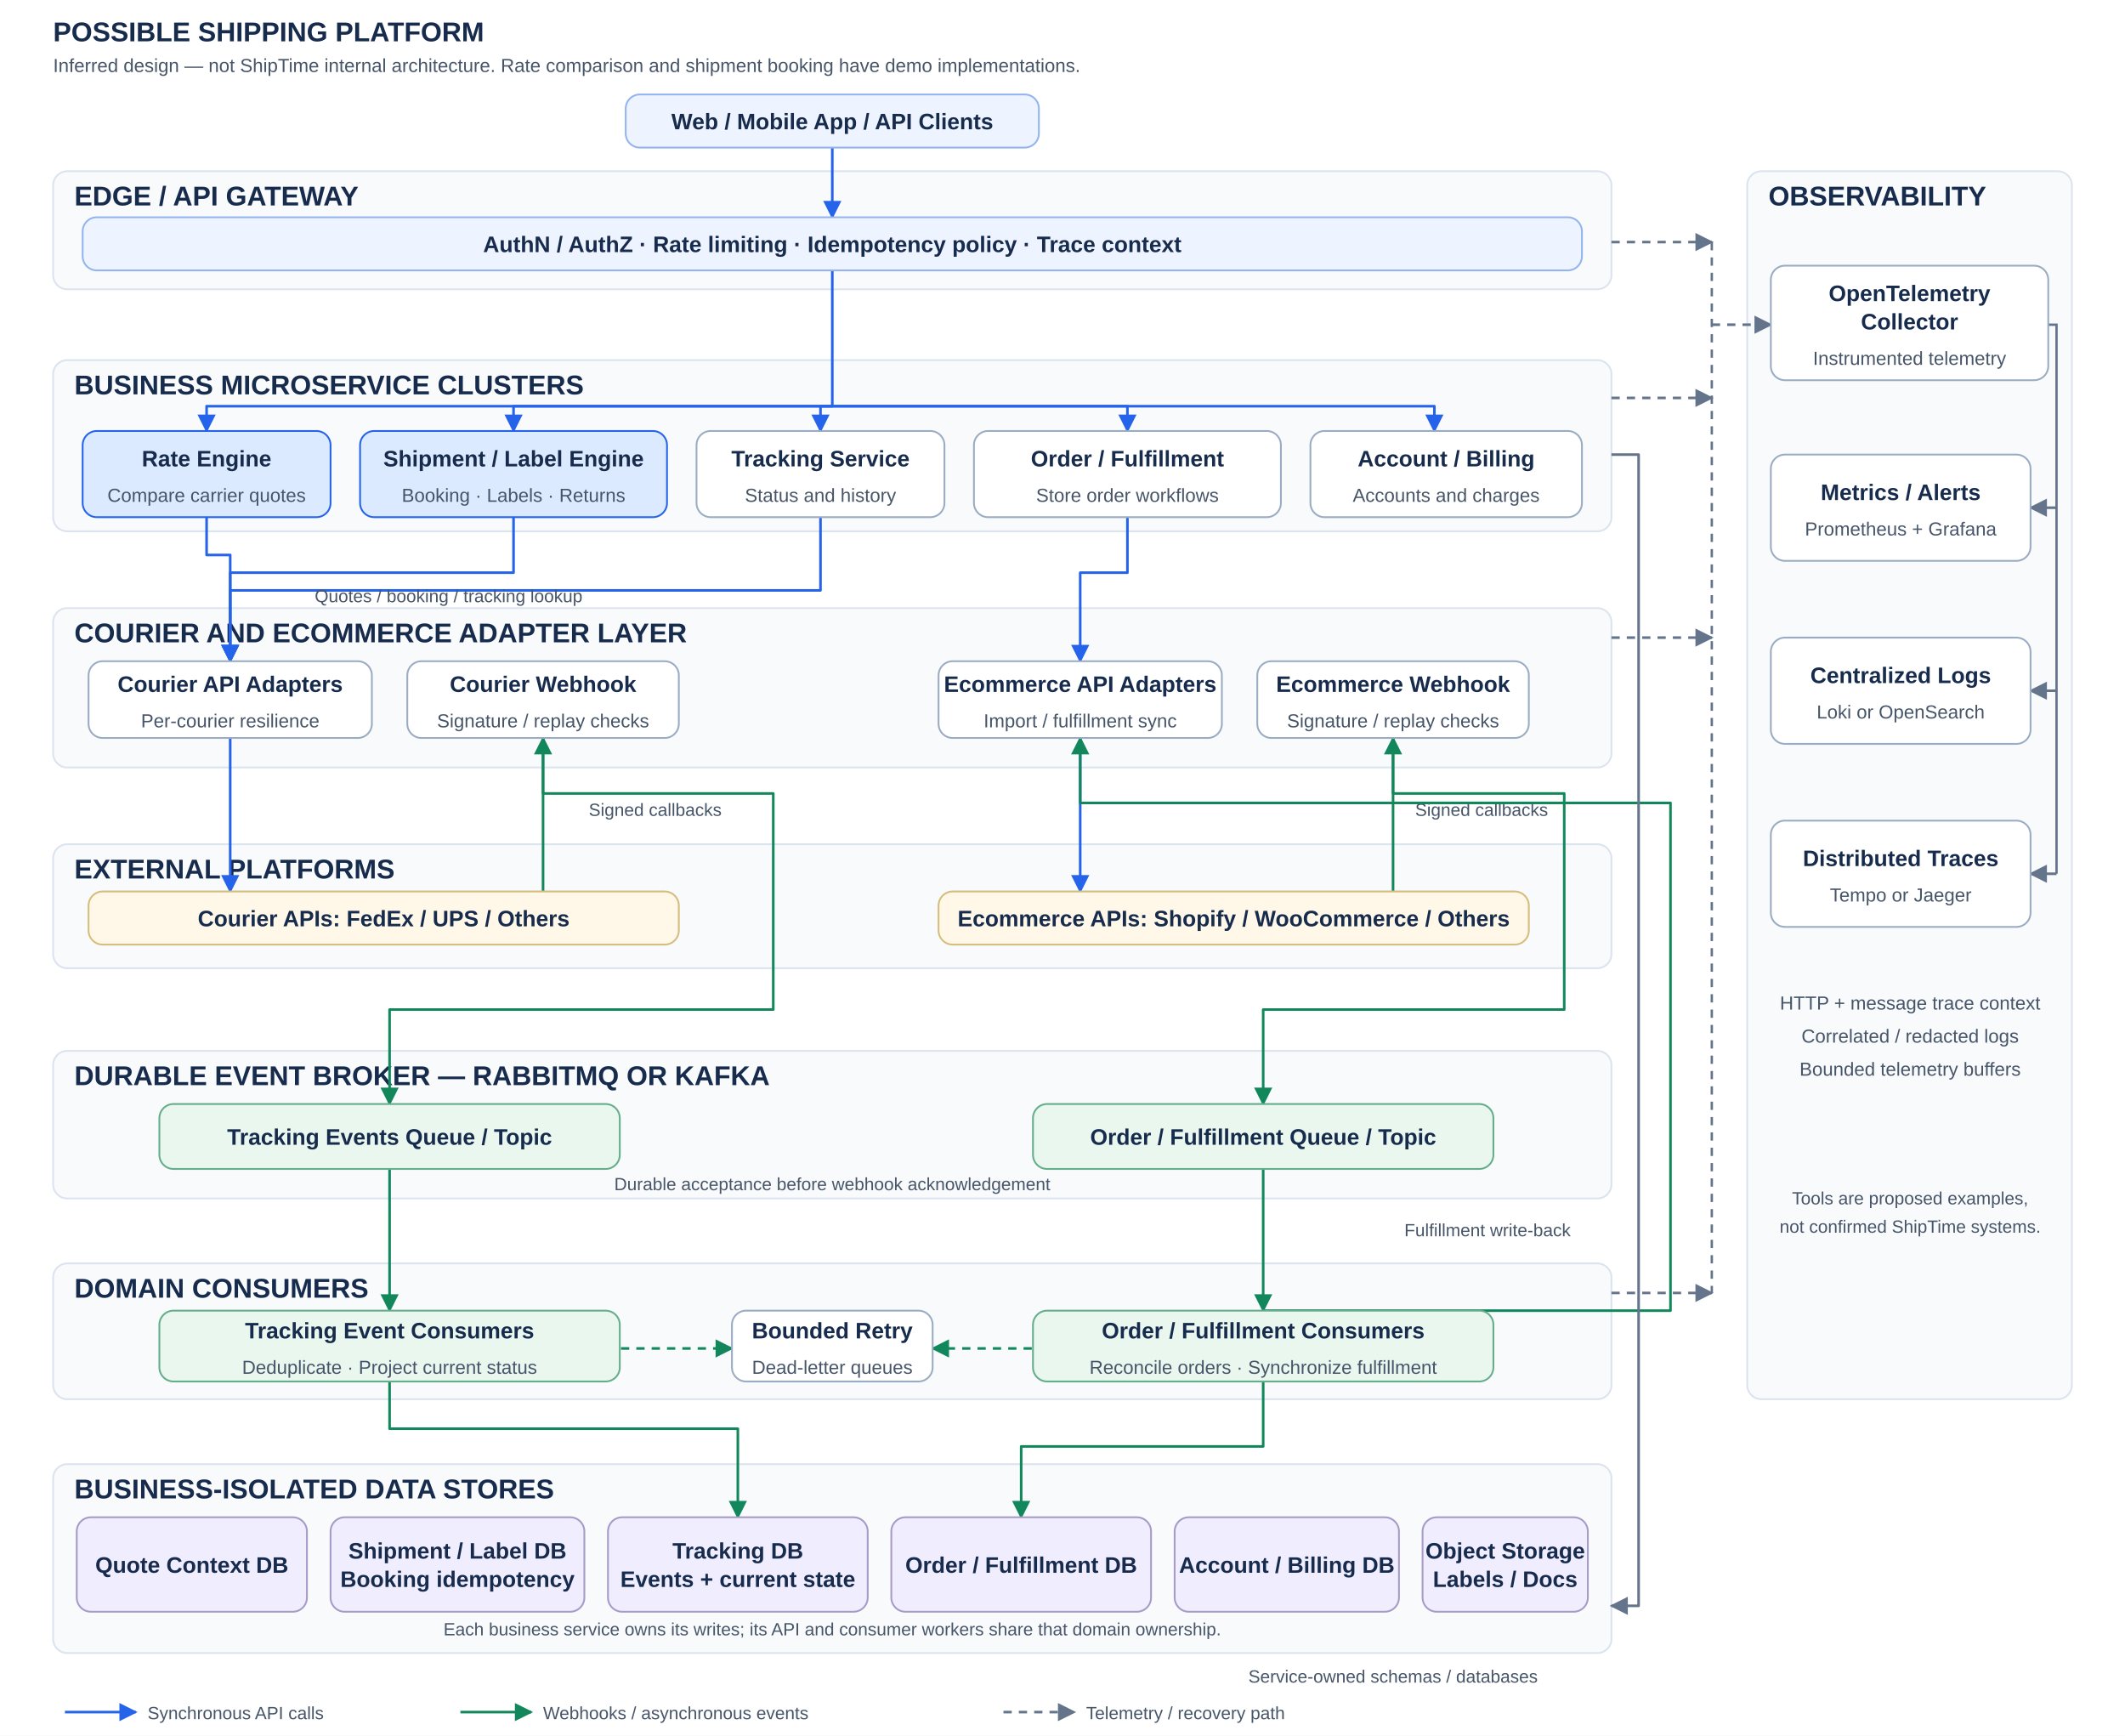
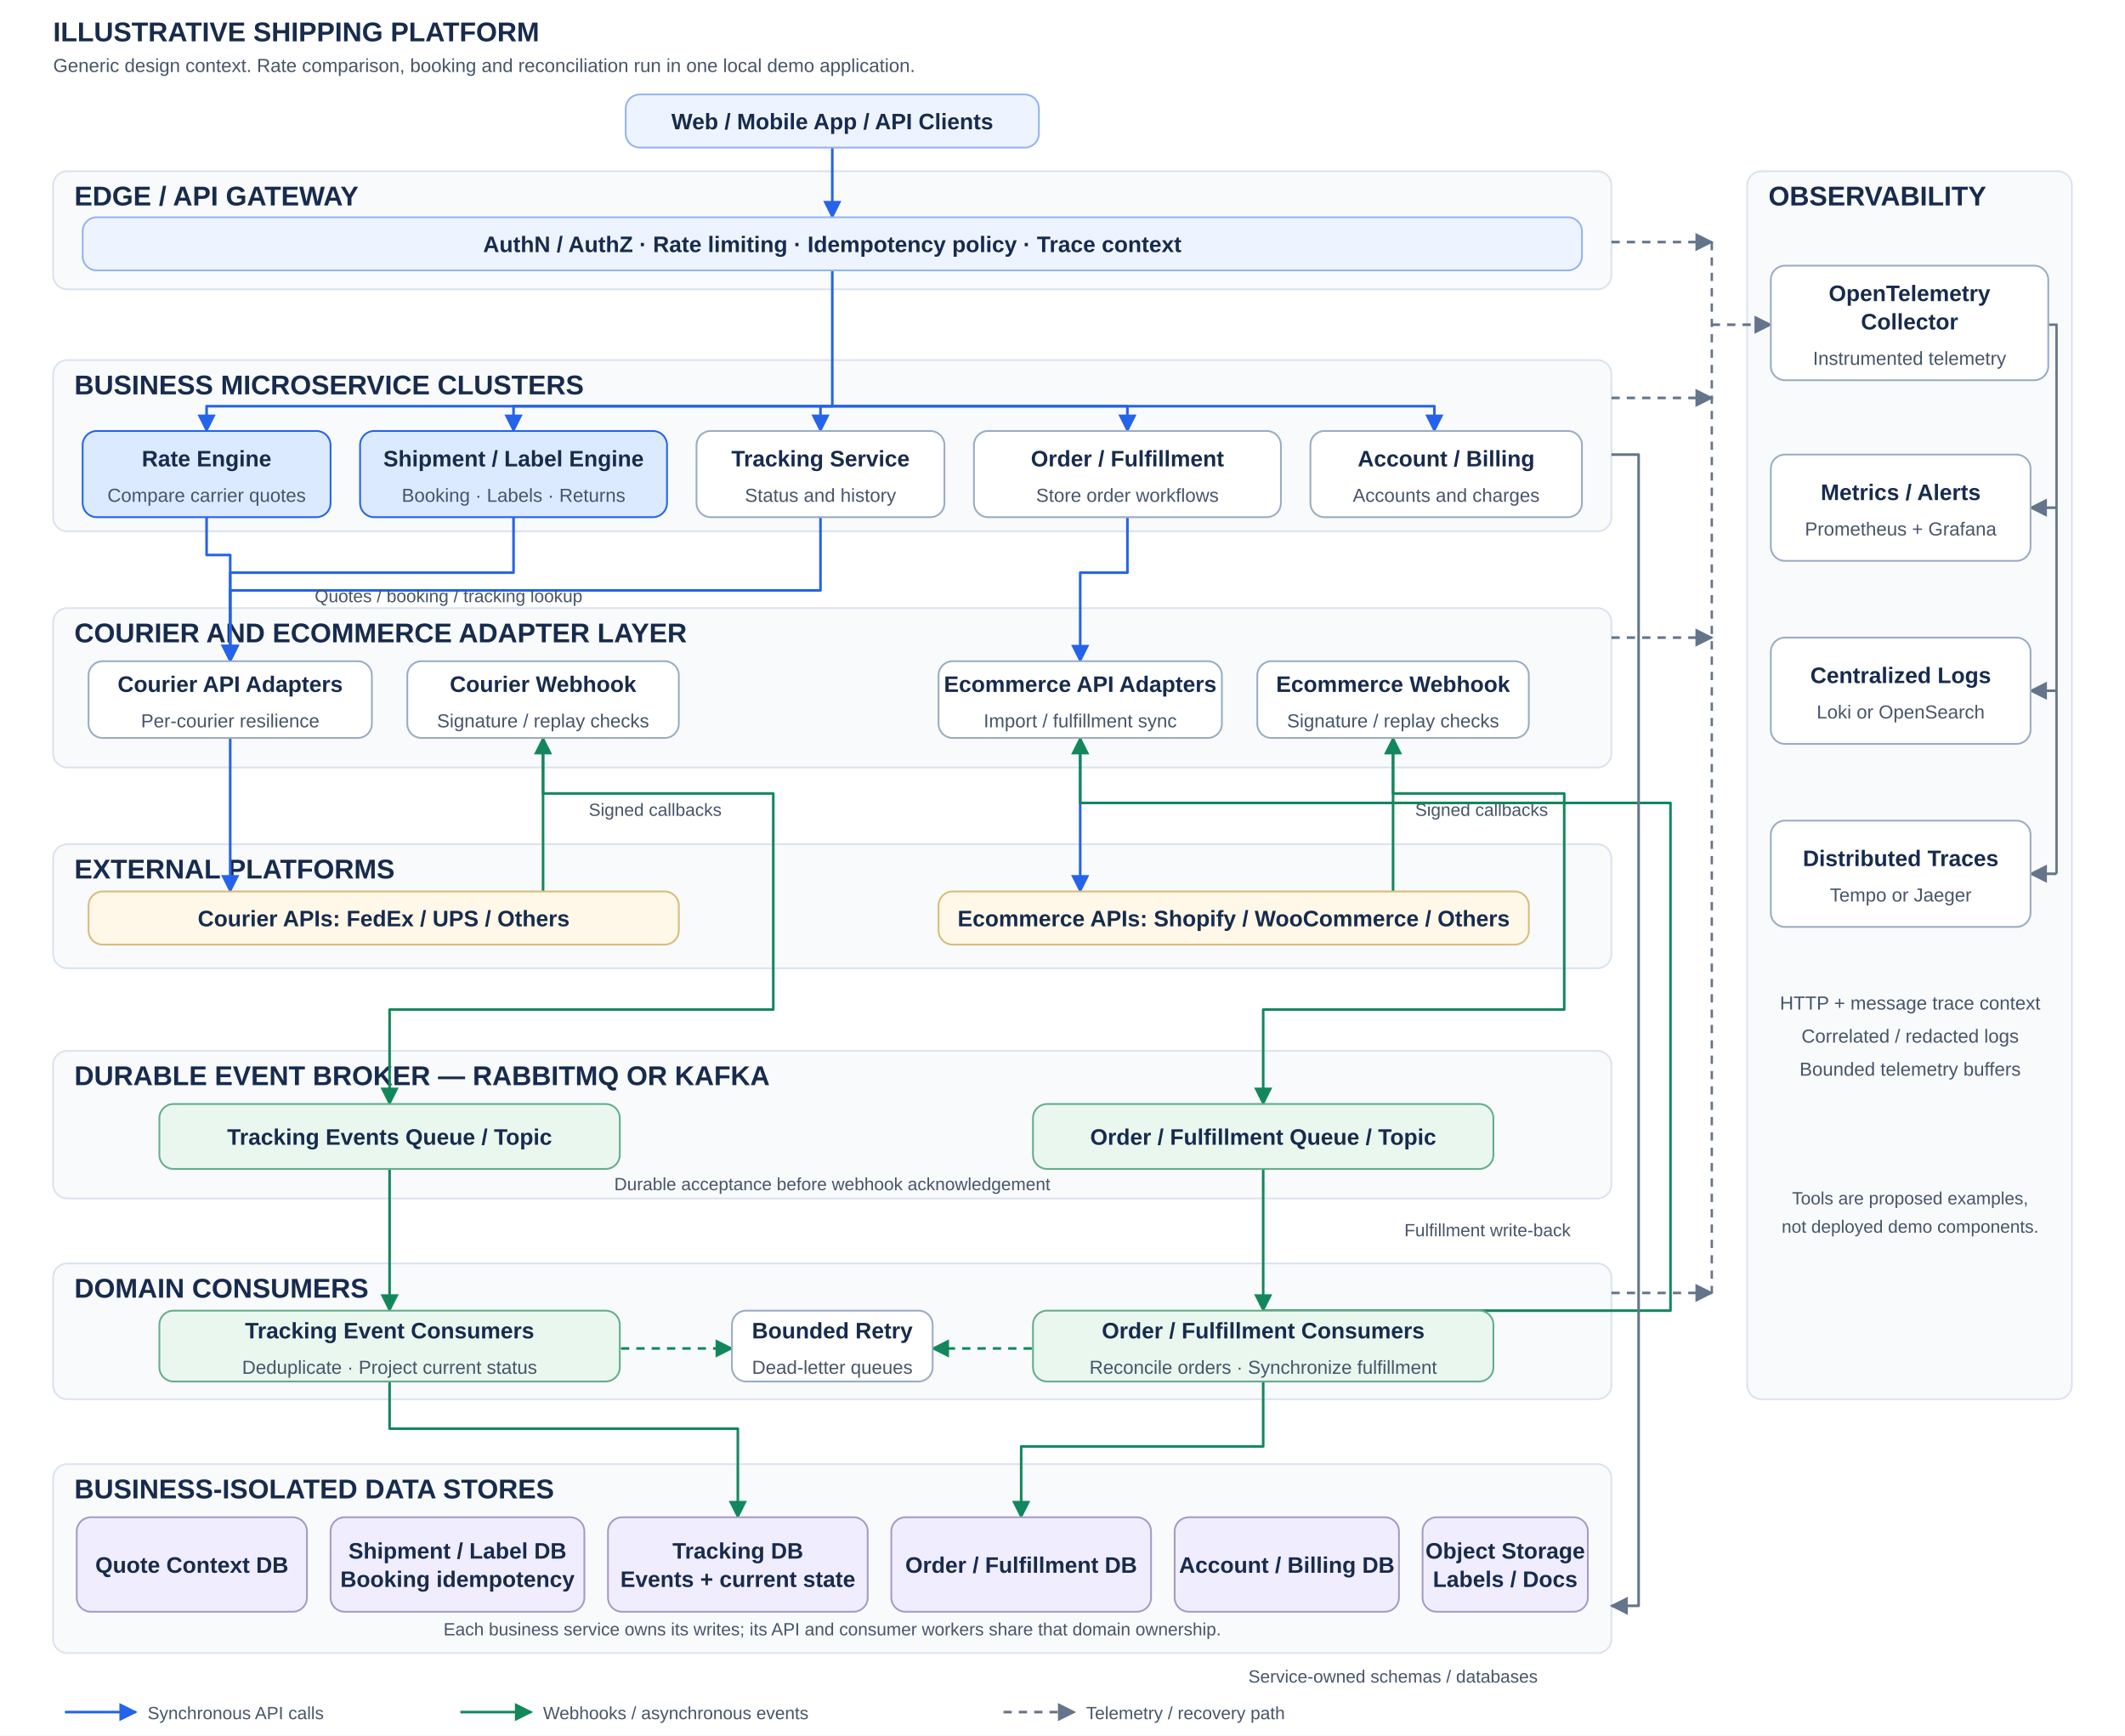
<svg xmlns="http://www.w3.org/2000/svg" width="1800" height="1470" viewBox="0 0 1800 1470" role="img" aria-labelledby="title description">
  <defs>
    <marker id="blue" viewBox="0 0 10 10" refX="9" refY="5" markerWidth="7" markerHeight="7" orient="auto-start-reverse">
      <path d="M 0 0 L 10 5 L 0 10 z" fill="#2563eb" />
    </marker>
    <marker id="green" viewBox="0 0 10 10" refX="9" refY="5" markerWidth="7" markerHeight="7" orient="auto-start-reverse">
      <path d="M 0 0 L 10 5 L 0 10 z" fill="#13875c" />
    </marker>
    <marker id="gray" viewBox="0 0 10 10" refX="9" refY="5" markerWidth="7" markerHeight="7" orient="auto-start-reverse">
      <path d="M 0 0 L 10 5 L 0 10 z" fill="#64748b" />
    </marker>
  </defs>
  <style>text{font-family:Arial,Helvetica,sans-serif;fill:#172b4d}.heading{font-size:23px;font-weight:700}.label{font-size:19px;font-weight:600}.detail{font-size:16px;fill:#475569}.small{font-size:15px;fill:#475569}</style>
  <rect width="1800" height="1470" fill="#fff" />
-   <text x="45" y="35" text-anchor="start" class="heading">POSSIBLE SHIPPING PLATFORM</text>
-   <text x="45" y="61" text-anchor="start" class="detail">Inferred design — not ShipTime internal architecture. Rate comparison and shipment booking have demo implementations.</text>
+   <text x="45" y="35" text-anchor="start" class="heading">ILLUSTRATIVE SHIPPING PLATFORM</text>
+   <text x="45" y="61" text-anchor="start" class="detail">Generic design context. Rate comparison, booking and reconciliation run in one local demo application.</text>
  <rect x="45" y="145" width="1320" height="100" rx="12" fill="#f8fafc" stroke="#dbe3ee" stroke-width="1.5" />
  <text x="63" y="174" text-anchor="start" class="heading">EDGE / API GATEWAY</text>
  <rect x="45" y="305" width="1320" height="145" rx="12" fill="#f8fafc" stroke="#dbe3ee" stroke-width="1.5" />
  <text x="63" y="334" text-anchor="start" class="heading">BUSINESS MICROSERVICE CLUSTERS</text>
  <rect x="45" y="515" width="1320" height="135" rx="12" fill="#f8fafc" stroke="#dbe3ee" stroke-width="1.5" />
  <text x="63" y="544" text-anchor="start" class="heading">COURIER AND ECOMMERCE ADAPTER LAYER</text>
  <rect x="45" y="715" width="1320" height="105" rx="12" fill="#f8fafc" stroke="#dbe3ee" stroke-width="1.5" />
  <text x="63" y="744" text-anchor="start" class="heading">EXTERNAL PLATFORMS</text>
  <rect x="45" y="890" width="1320" height="125" rx="12" fill="#f8fafc" stroke="#dbe3ee" stroke-width="1.5" />
  <text x="63" y="919" text-anchor="start" class="heading">DURABLE EVENT BROKER — RABBITMQ OR KAFKA</text>
  <rect x="45" y="1070" width="1320" height="115" rx="12" fill="#f8fafc" stroke="#dbe3ee" stroke-width="1.5" />
  <text x="63" y="1099" text-anchor="start" class="heading">DOMAIN CONSUMERS</text>
  <rect x="45" y="1240" width="1320" height="160" rx="12" fill="#f8fafc" stroke="#dbe3ee" stroke-width="1.5" />
  <text x="63" y="1269" text-anchor="start" class="heading">BUSINESS-ISOLATED DATA STORES</text>
  <rect x="1480" y="145" width="275" height="1040" rx="12" fill="#f8fafc" stroke="#dbe3ee" stroke-width="1.5" />
  <text x="1498" y="174" text-anchor="start" class="heading">OBSERVABILITY</text>
  <path d="M 705 125 L 705 184" fill="none" stroke="#2563eb" stroke-width="2.2" stroke-linejoin="round" marker-end="url(#blue)" />
  <path d="M 705 229 L 705 344 L 175 344 L 175 365" fill="none" stroke="#2563eb" stroke-width="2.2" stroke-linejoin="round" marker-end="url(#blue)" />
  <path d="M 705 344 L 435 344 L 435 365" fill="none" stroke="#2563eb" stroke-width="2.2" stroke-linejoin="round" marker-end="url(#blue)" />
  <path d="M 705 344 L 695 344 L 695 365" fill="none" stroke="#2563eb" stroke-width="2.2" stroke-linejoin="round" marker-end="url(#blue)" />
  <path d="M 705 344 L 955 344 L 955 365" fill="none" stroke="#2563eb" stroke-width="2.2" stroke-linejoin="round" marker-end="url(#blue)" />
  <path d="M 705 344 L 1215 344 L 1215 365" fill="none" stroke="#2563eb" stroke-width="2.2" stroke-linejoin="round" marker-end="url(#blue)" />
  <path d="M 175 438 L 175 470 L 195 470 L 195 560" fill="none" stroke="#2563eb" stroke-width="2.2" stroke-linejoin="round" marker-end="url(#blue)" />
  <path d="M 435 438 L 435 485 L 195 485 L 195 560" fill="none" stroke="#2563eb" stroke-width="2.2" stroke-linejoin="round" marker-end="url(#blue)" />
  <path d="M 695 438 L 695 500 L 195 500 L 195 560" fill="none" stroke="#2563eb" stroke-width="2.2" stroke-linejoin="round" marker-end="url(#blue)" />
  <text x="380" y="510" text-anchor="middle" class="small">Quotes / booking / tracking lookup</text>
  <path d="M 955 438 L 955 485 L 915 485 L 915 560" fill="none" stroke="#2563eb" stroke-width="2.2" stroke-linejoin="round" marker-end="url(#blue)" />
  <path d="M 195 625 L 195 755" fill="none" stroke="#2563eb" stroke-width="2.2" stroke-linejoin="round" marker-end="url(#blue)" />
  <path d="M 915 625 L 915 755" fill="none" stroke="#2563eb" stroke-width="2.2" stroke-linejoin="round" marker-end="url(#blue)" />
  <path d="M 460 755 L 460 625" fill="none" stroke="#13875c" stroke-width="2.2" stroke-linejoin="round" marker-end="url(#green)" />
  <text x="555" y="691" text-anchor="middle" class="small">Signed callbacks</text>
  <path d="M 1180 755 L 1180 625" fill="none" stroke="#13875c" stroke-width="2.2" stroke-linejoin="round" marker-end="url(#green)" />
  <text x="1255" y="691" text-anchor="middle" class="small">Signed callbacks</text>
  <path d="M 460 625 L 460 672 L 655 672 L 655 855 L 330 855 L 330 935" fill="none" stroke="#13875c" stroke-width="2.2" stroke-linejoin="round" marker-end="url(#green)" />
  <path d="M 1180 625 L 1180 672 L 1325 672 L 1325 855 L 1070 855 L 1070 935" fill="none" stroke="#13875c" stroke-width="2.2" stroke-linejoin="round" marker-end="url(#green)" />
  <path d="M 330 990 L 330 1110" fill="none" stroke="#13875c" stroke-width="2.2" stroke-linejoin="round" marker-end="url(#green)" />
  <path d="M 1070 990 L 1070 1110" fill="none" stroke="#13875c" stroke-width="2.2" stroke-linejoin="round" marker-end="url(#green)" />
  <path d="M 500 1142 L 620 1142" fill="none" stroke="#13875c" stroke-width="2.2" stroke-linejoin="round" marker-end="url(#green)" stroke-dasharray="7 6" />
  <path d="M 900 1142 L 790 1142" fill="none" stroke="#13875c" stroke-width="2.2" stroke-linejoin="round" marker-end="url(#green)" stroke-dasharray="7 6" />
  <path d="M 1070 1110 L 1415 1110 L 1415 680 L 915 680 L 915 625" fill="none" stroke="#13875c" stroke-width="2.2" stroke-linejoin="round" marker-end="url(#green)" />
  <text x="1260" y="1047" text-anchor="middle" class="small">Fulfillment write-back</text>
  <path d="M 330 1170 L 330 1210 L 625 1210 L 625 1285" fill="none" stroke="#13875c" stroke-width="2.2" stroke-linejoin="round" marker-end="url(#green)" />
  <path d="M 1070 1170 L 1070 1225 L 865 1225 L 865 1285" fill="none" stroke="#13875c" stroke-width="2.2" stroke-linejoin="round" marker-end="url(#green)" />
  <path d="M 1365 385 L 1388 385 L 1388 1360 L 1365 1360" fill="none" stroke="#64748b" stroke-width="2.2" stroke-linejoin="round" marker-end="url(#gray)" />
  <text x="1180" y="1425" text-anchor="middle" class="small">Service-owned schemas / databases</text>
  <path d="M 1365 205 L 1450 205" fill="none" stroke="#64748b" stroke-width="2.2" stroke-linejoin="round" marker-end="url(#gray)" stroke-dasharray="7 6" />
  <path d="M 1365 337 L 1450 337" fill="none" stroke="#64748b" stroke-width="2.2" stroke-linejoin="round" marker-end="url(#gray)" stroke-dasharray="7 6" />
  <path d="M 1365 540 L 1450 540" fill="none" stroke="#64748b" stroke-width="2.2" stroke-linejoin="round" marker-end="url(#gray)" stroke-dasharray="7 6" />
  <path d="M 1365 1095 L 1450 1095" fill="none" stroke="#64748b" stroke-width="2.2" stroke-linejoin="round" marker-end="url(#gray)" stroke-dasharray="7 6" />
  <path d="M1450 205 L1450 1095" fill="none" stroke="#64748b" stroke-width="2" stroke-dasharray="7 6" />
  <path d="M 1450 275 L 1500 275" fill="none" stroke="#64748b" stroke-width="2.2" stroke-linejoin="round" marker-end="url(#gray)" stroke-dasharray="7 6" />
  <path d="M1735 275 L1742 275 L1742 740" fill="none" stroke="#64748b" stroke-width="2" />
  <path d="M 1742 430 L 1720 430" fill="none" stroke="#64748b" stroke-width="2.2" stroke-linejoin="round" marker-end="url(#gray)" />
  <path d="M 1742 585 L 1720 585" fill="none" stroke="#64748b" stroke-width="2.2" stroke-linejoin="round" marker-end="url(#gray)" />
  <path d="M 1742 740 L 1720 740" fill="none" stroke="#64748b" stroke-width="2.2" stroke-linejoin="round" marker-end="url(#gray)" />
  <rect x="530" y="80" width="350" height="45" rx="12" fill="#eef4ff" stroke="#93b4ef" stroke-width="1.5" />
  <text x="705.0" y="109.5" text-anchor="middle" class="label">Web / Mobile App / API Clients</text>
  <rect x="70" y="184" width="1270" height="45" rx="12" fill="#eef4ff" stroke="#93b4ef" stroke-width="1.5" />
  <text x="705.0" y="213.5" text-anchor="middle" class="label">AuthN / AuthZ  ·  Rate limiting  ·  Idempotency policy  ·  Trace context</text>
  <rect x="70" y="365" width="210" height="73" rx="12" fill="#dbeafe" stroke="#2563eb" stroke-width="1.5" />
  <text x="175.0" y="395.0" text-anchor="middle" class="label">Rate Engine</text>
  <text x="175.0" y="425.0" text-anchor="middle" class="detail">Compare carrier quotes</text>
  <rect x="305" y="365" width="260" height="73" rx="12" fill="#dbeafe" stroke="#2563eb" stroke-width="1.5" />
  <text x="435.0" y="395.0" text-anchor="middle" class="label">Shipment / Label Engine</text>
  <text x="435.0" y="425.0" text-anchor="middle" class="detail">Booking · Labels · Returns</text>
  <rect x="590" y="365" width="210" height="73" rx="12" fill="#ffffff" stroke="#9aacc3" stroke-width="1.5" />
  <text x="695.0" y="395.0" text-anchor="middle" class="label">Tracking Service</text>
  <text x="695.0" y="425.0" text-anchor="middle" class="detail">Status and history</text>
  <rect x="825" y="365" width="260" height="73" rx="12" fill="#ffffff" stroke="#9aacc3" stroke-width="1.5" />
  <text x="955.0" y="395.0" text-anchor="middle" class="label">Order / Fulfillment</text>
  <text x="955.0" y="425.0" text-anchor="middle" class="detail">Store order workflows</text>
  <rect x="1110" y="365" width="230" height="73" rx="12" fill="#ffffff" stroke="#9aacc3" stroke-width="1.5" />
  <text x="1225.0" y="395.0" text-anchor="middle" class="label">Account / Billing</text>
  <text x="1225.0" y="425.0" text-anchor="middle" class="detail">Accounts and charges</text>
  <rect x="75" y="560" width="240" height="65" rx="12" fill="#ffffff" stroke="#9aacc3" stroke-width="1.5" />
  <text x="195.0" y="586.0" text-anchor="middle" class="label">Courier API Adapters</text>
  <text x="195.0" y="616.0" text-anchor="middle" class="detail">Per-courier resilience</text>
  <rect x="345" y="560" width="230" height="65" rx="12" fill="#ffffff" stroke="#9aacc3" stroke-width="1.5" />
  <text x="460.0" y="586.0" text-anchor="middle" class="label">Courier Webhook</text>
  <text x="460.0" y="616.0" text-anchor="middle" class="detail">Signature / replay checks</text>
  <rect x="795" y="560" width="240" height="65" rx="12" fill="#ffffff" stroke="#9aacc3" stroke-width="1.5" />
  <text x="915.0" y="586.0" text-anchor="middle" class="label">Ecommerce API Adapters</text>
  <text x="915.0" y="616.0" text-anchor="middle" class="detail">Import / fulfillment sync</text>
  <rect x="1065" y="560" width="230" height="65" rx="12" fill="#ffffff" stroke="#9aacc3" stroke-width="1.5" />
  <text x="1180.0" y="586.0" text-anchor="middle" class="label">Ecommerce Webhook</text>
  <text x="1180.0" y="616.0" text-anchor="middle" class="detail">Signature / replay checks</text>
  <rect x="75" y="755" width="500" height="45" rx="12" fill="#fff8e8" stroke="#d5bd7c" stroke-width="1.5" />
  <text x="325.0" y="784.5" text-anchor="middle" class="label">Courier APIs: FedEx / UPS / Others</text>
  <rect x="795" y="755" width="500" height="45" rx="12" fill="#fff8e8" stroke="#d5bd7c" stroke-width="1.5" />
  <text x="1045.0" y="784.5" text-anchor="middle" class="label">Ecommerce APIs: Shopify / WooCommerce / Others</text>
  <rect x="135" y="935" width="390" height="55" rx="12" fill="#e9f7ef" stroke="#65ad8b" stroke-width="1.5" />
  <text x="330.0" y="969.5" text-anchor="middle" class="label">Tracking Events Queue / Topic</text>
  <rect x="875" y="935" width="390" height="55" rx="12" fill="#e9f7ef" stroke="#65ad8b" stroke-width="1.5" />
  <text x="1070.0" y="969.5" text-anchor="middle" class="label">Order / Fulfillment Queue / Topic</text>
  <text x="705" y="1008" text-anchor="middle" class="small">Durable acceptance before webhook acknowledgement</text>
  <rect x="135" y="1110" width="390" height="60" rx="12" fill="#e9f7ef" stroke="#65ad8b" stroke-width="1.5" />
  <text x="330.0" y="1133.5" text-anchor="middle" class="label">Tracking Event Consumers</text>
  <text x="330.0" y="1163.5" text-anchor="middle" class="detail">Deduplicate · Project current status</text>
  <rect x="875" y="1110" width="390" height="60" rx="12" fill="#e9f7ef" stroke="#65ad8b" stroke-width="1.5" />
  <text x="1070.0" y="1133.5" text-anchor="middle" class="label">Order / Fulfillment Consumers</text>
  <text x="1070.0" y="1163.5" text-anchor="middle" class="detail">Reconcile orders · Synchronize fulfillment</text>
  <rect x="620" y="1110" width="170" height="60" rx="12" fill="#ffffff" stroke="#9aacc3" stroke-width="1.5" />
  <text x="705.0" y="1133.5" text-anchor="middle" class="label">Bounded Retry</text>
  <text x="705.0" y="1163.5" text-anchor="middle" class="detail">Dead-letter queues</text>
  <rect x="65" y="1285" width="195" height="80" rx="12" fill="#f0edff" stroke="#a69ac7" stroke-width="1.5" />
  <text x="162.5" y="1332.0" text-anchor="middle" class="label">Quote Context DB</text>
  <rect x="280" y="1285" width="215" height="80" rx="12" fill="#f0edff" stroke="#a69ac7" stroke-width="1.5" />
  <text x="387.5" y="1320.0" text-anchor="middle" class="label">Shipment / Label DB</text>
  <text x="387.5" y="1344.0" text-anchor="middle" class="label">Booking idempotency</text>
  <rect x="515" y="1285" width="220" height="80" rx="12" fill="#f0edff" stroke="#a69ac7" stroke-width="1.5" />
  <text x="625.0" y="1320.0" text-anchor="middle" class="label">Tracking DB</text>
  <text x="625.0" y="1344.0" text-anchor="middle" class="label">Events + current state</text>
  <rect x="755" y="1285" width="220" height="80" rx="12" fill="#f0edff" stroke="#a69ac7" stroke-width="1.5" />
  <text x="865.0" y="1332.0" text-anchor="middle" class="label">Order / Fulfillment DB</text>
  <rect x="995" y="1285" width="190" height="80" rx="12" fill="#f0edff" stroke="#a69ac7" stroke-width="1.5" />
  <text x="1090.0" y="1332.0" text-anchor="middle" class="label">Account / Billing DB</text>
  <rect x="1205" y="1285" width="140" height="80" rx="12" fill="#f0edff" stroke="#a69ac7" stroke-width="1.5" />
  <text x="1275.0" y="1320.0" text-anchor="middle" class="label">Object Storage</text>
  <text x="1275.0" y="1344.0" text-anchor="middle" class="label">Labels / Docs</text>
  <text x="705" y="1385" text-anchor="middle" class="small">Each business service owns its writes; its API and consumer workers share that domain ownership.</text>
  <rect x="1500" y="225" width="235" height="97" rx="12" fill="#ffffff" stroke="#9aacc3" stroke-width="1.5" />
  <text x="1617.5" y="255.0" text-anchor="middle" class="label">OpenTelemetry</text>
  <text x="1617.5" y="279.0" text-anchor="middle" class="label">Collector</text>
  <text x="1617.5" y="309.0" text-anchor="middle" class="detail">Instrumented telemetry</text>
  <rect x="1500" y="385" width="220" height="90" rx="12" fill="#ffffff" stroke="#9aacc3" stroke-width="1.5" />
  <text x="1610.0" y="423.5" text-anchor="middle" class="label">Metrics / Alerts</text>
  <text x="1610.0" y="453.5" text-anchor="middle" class="detail">Prometheus + Grafana</text>
  <rect x="1500" y="540" width="220" height="90" rx="12" fill="#ffffff" stroke="#9aacc3" stroke-width="1.5" />
  <text x="1610.0" y="578.5" text-anchor="middle" class="label">Centralized Logs</text>
  <text x="1610.0" y="608.5" text-anchor="middle" class="detail">Loki or OpenSearch</text>
  <rect x="1500" y="695" width="220" height="90" rx="12" fill="#ffffff" stroke="#9aacc3" stroke-width="1.5" />
  <text x="1610.0" y="733.5" text-anchor="middle" class="label">Distributed Traces</text>
  <text x="1610.0" y="763.5" text-anchor="middle" class="detail">Tempo or Jaeger</text>
  <text x="1618" y="855" text-anchor="middle" class="detail">HTTP + message trace context</text>
  <text x="1618" y="883" text-anchor="middle" class="detail">Correlated / redacted logs</text>
  <text x="1618" y="911" text-anchor="middle" class="detail">Bounded telemetry buffers</text>
  <text x="1618" y="1020" text-anchor="middle" class="small">Tools are proposed examples,</text>
-   <text x="1618" y="1044" text-anchor="middle" class="small">not confirmed ShipTime systems.</text>
+   <text x="1618" y="1044" text-anchor="middle" class="small">not deployed demo components.</text>
  <path d="M 55 1450 L 115 1450" fill="none" stroke="#2563eb" stroke-width="2.2" stroke-linejoin="round" marker-end="url(#blue)" />
  <text x="125" y="1456" text-anchor="start" class="small">Synchronous API calls</text>
  <path d="M 390 1450 L 450 1450" fill="none" stroke="#13875c" stroke-width="2.2" stroke-linejoin="round" marker-end="url(#green)" />
  <text x="460" y="1456" text-anchor="start" class="small">Webhooks / asynchronous events</text>
  <path d="M 850 1450 L 910 1450" fill="none" stroke="#64748b" stroke-width="2.2" stroke-linejoin="round" marker-end="url(#gray)" stroke-dasharray="7 6" />
  <text x="920" y="1456" text-anchor="start" class="small">Telemetry / recovery path</text>
</svg>
